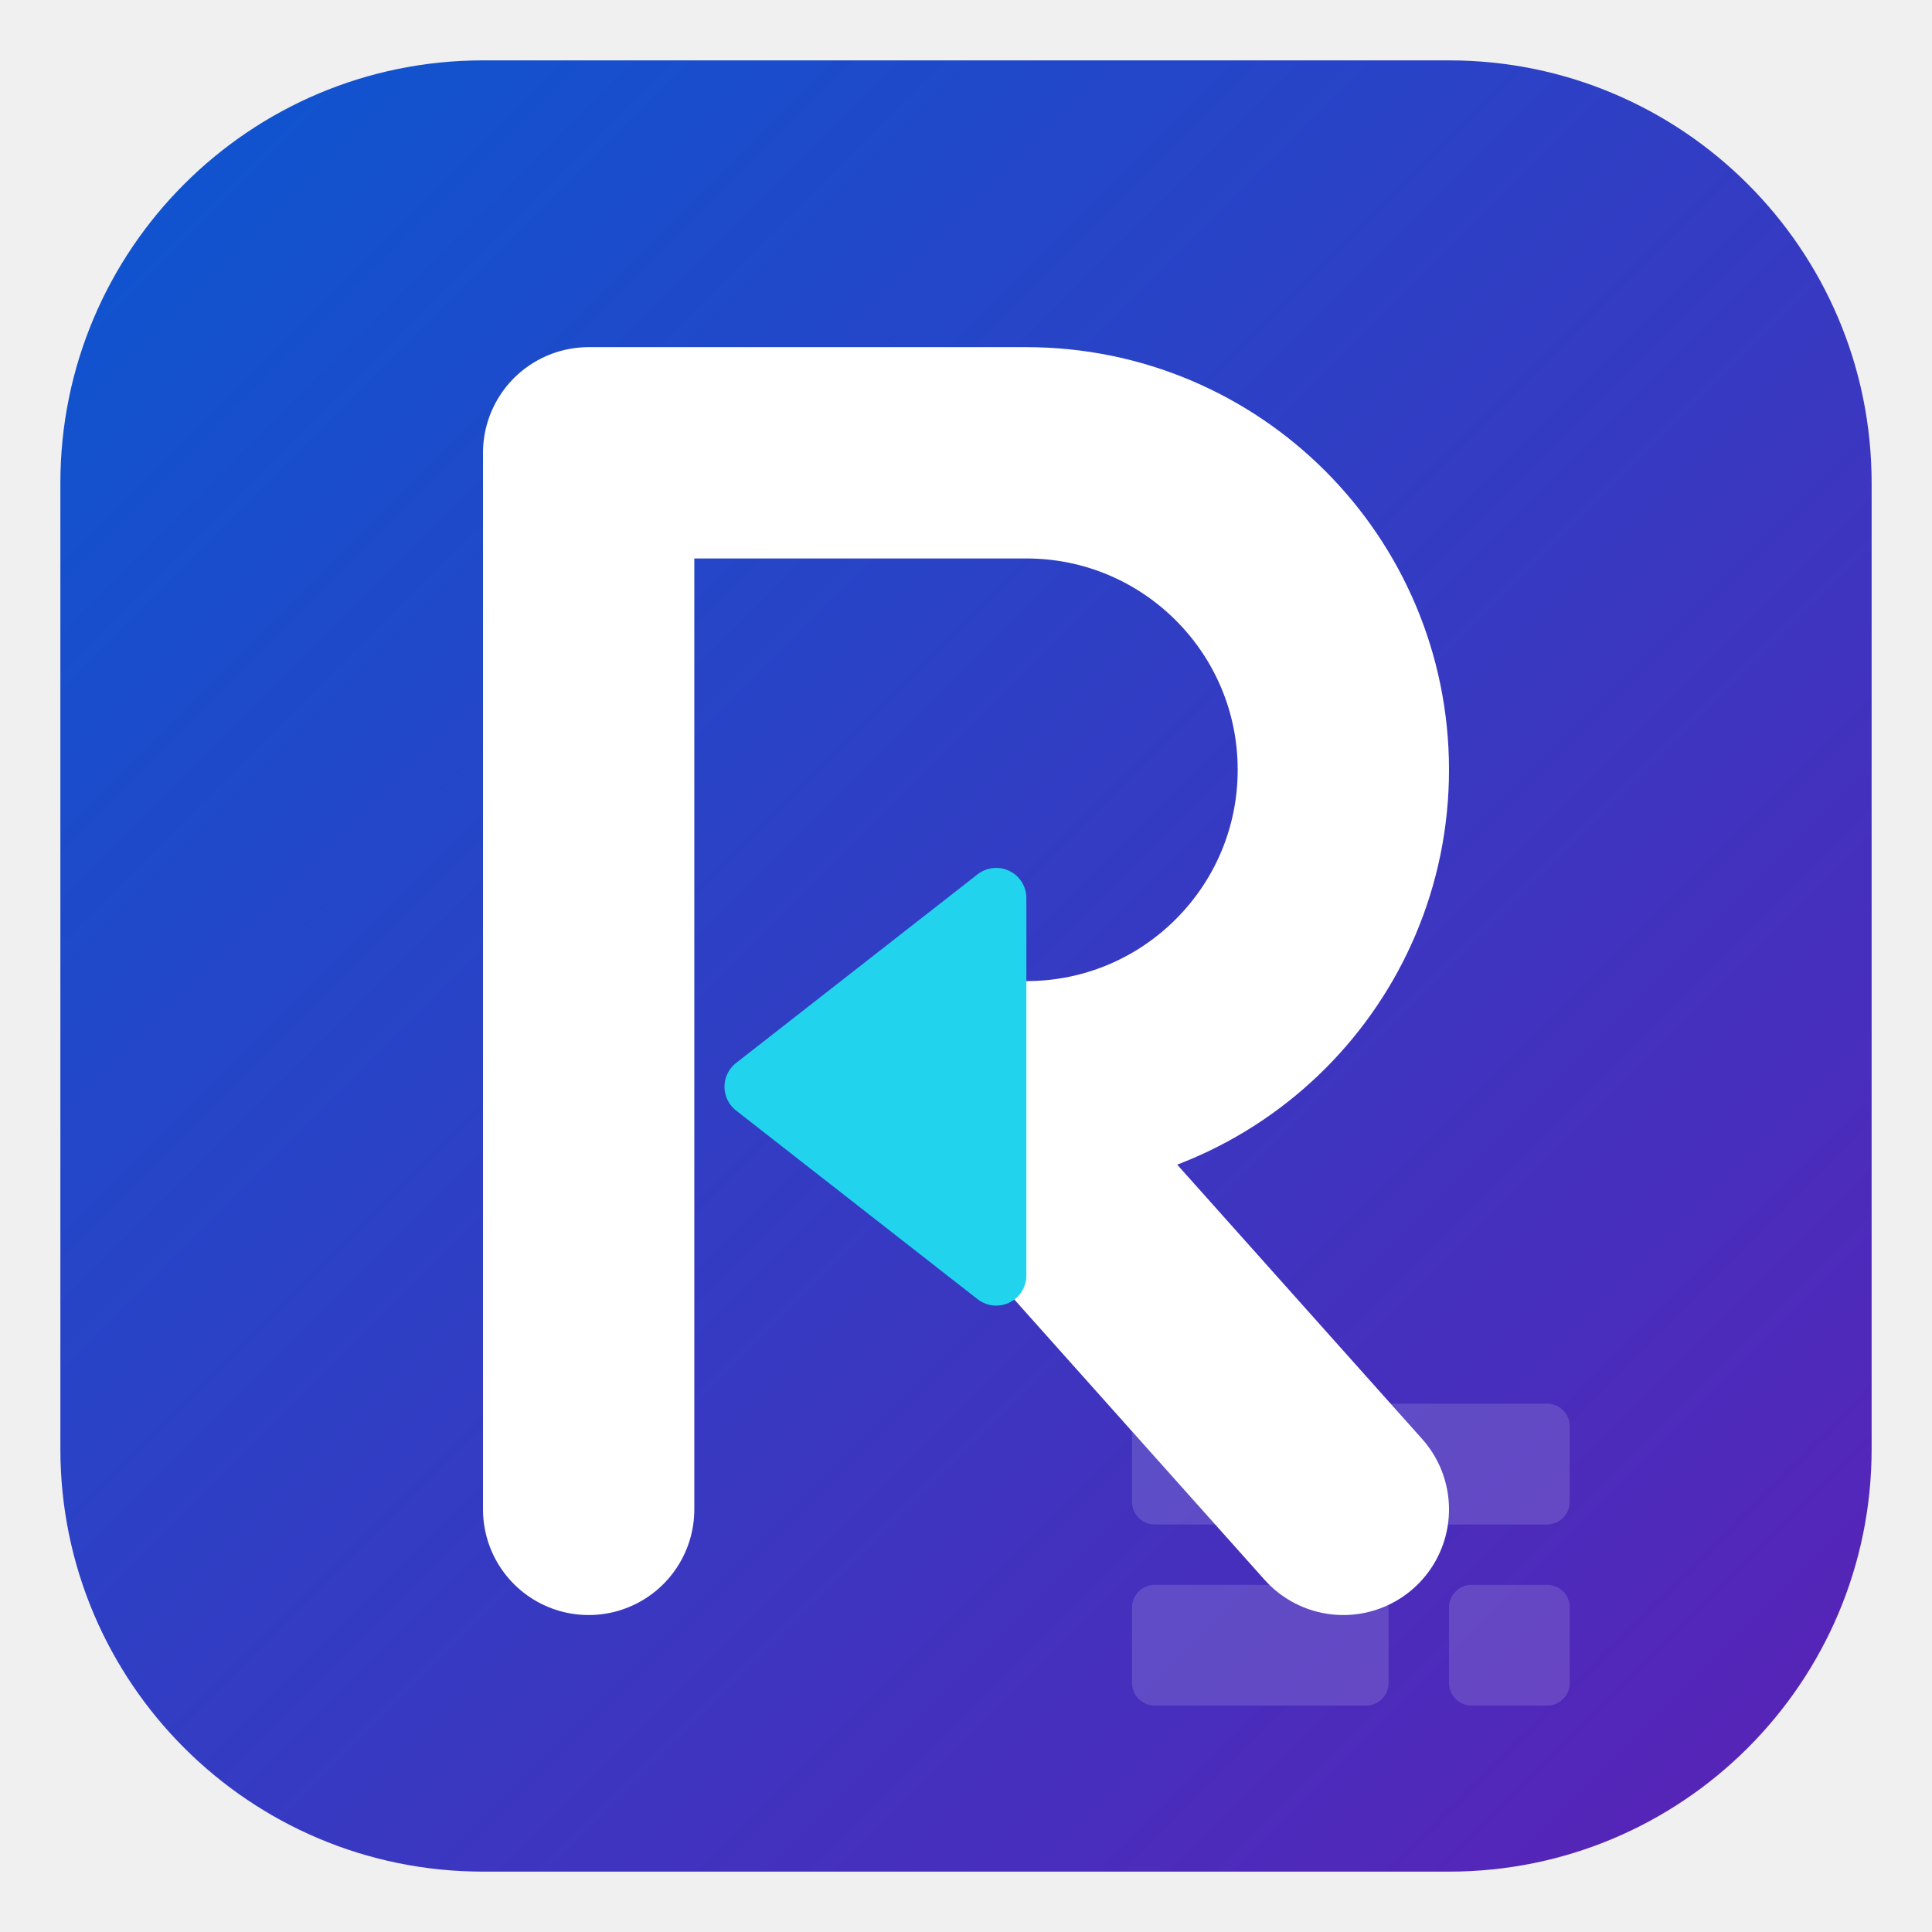
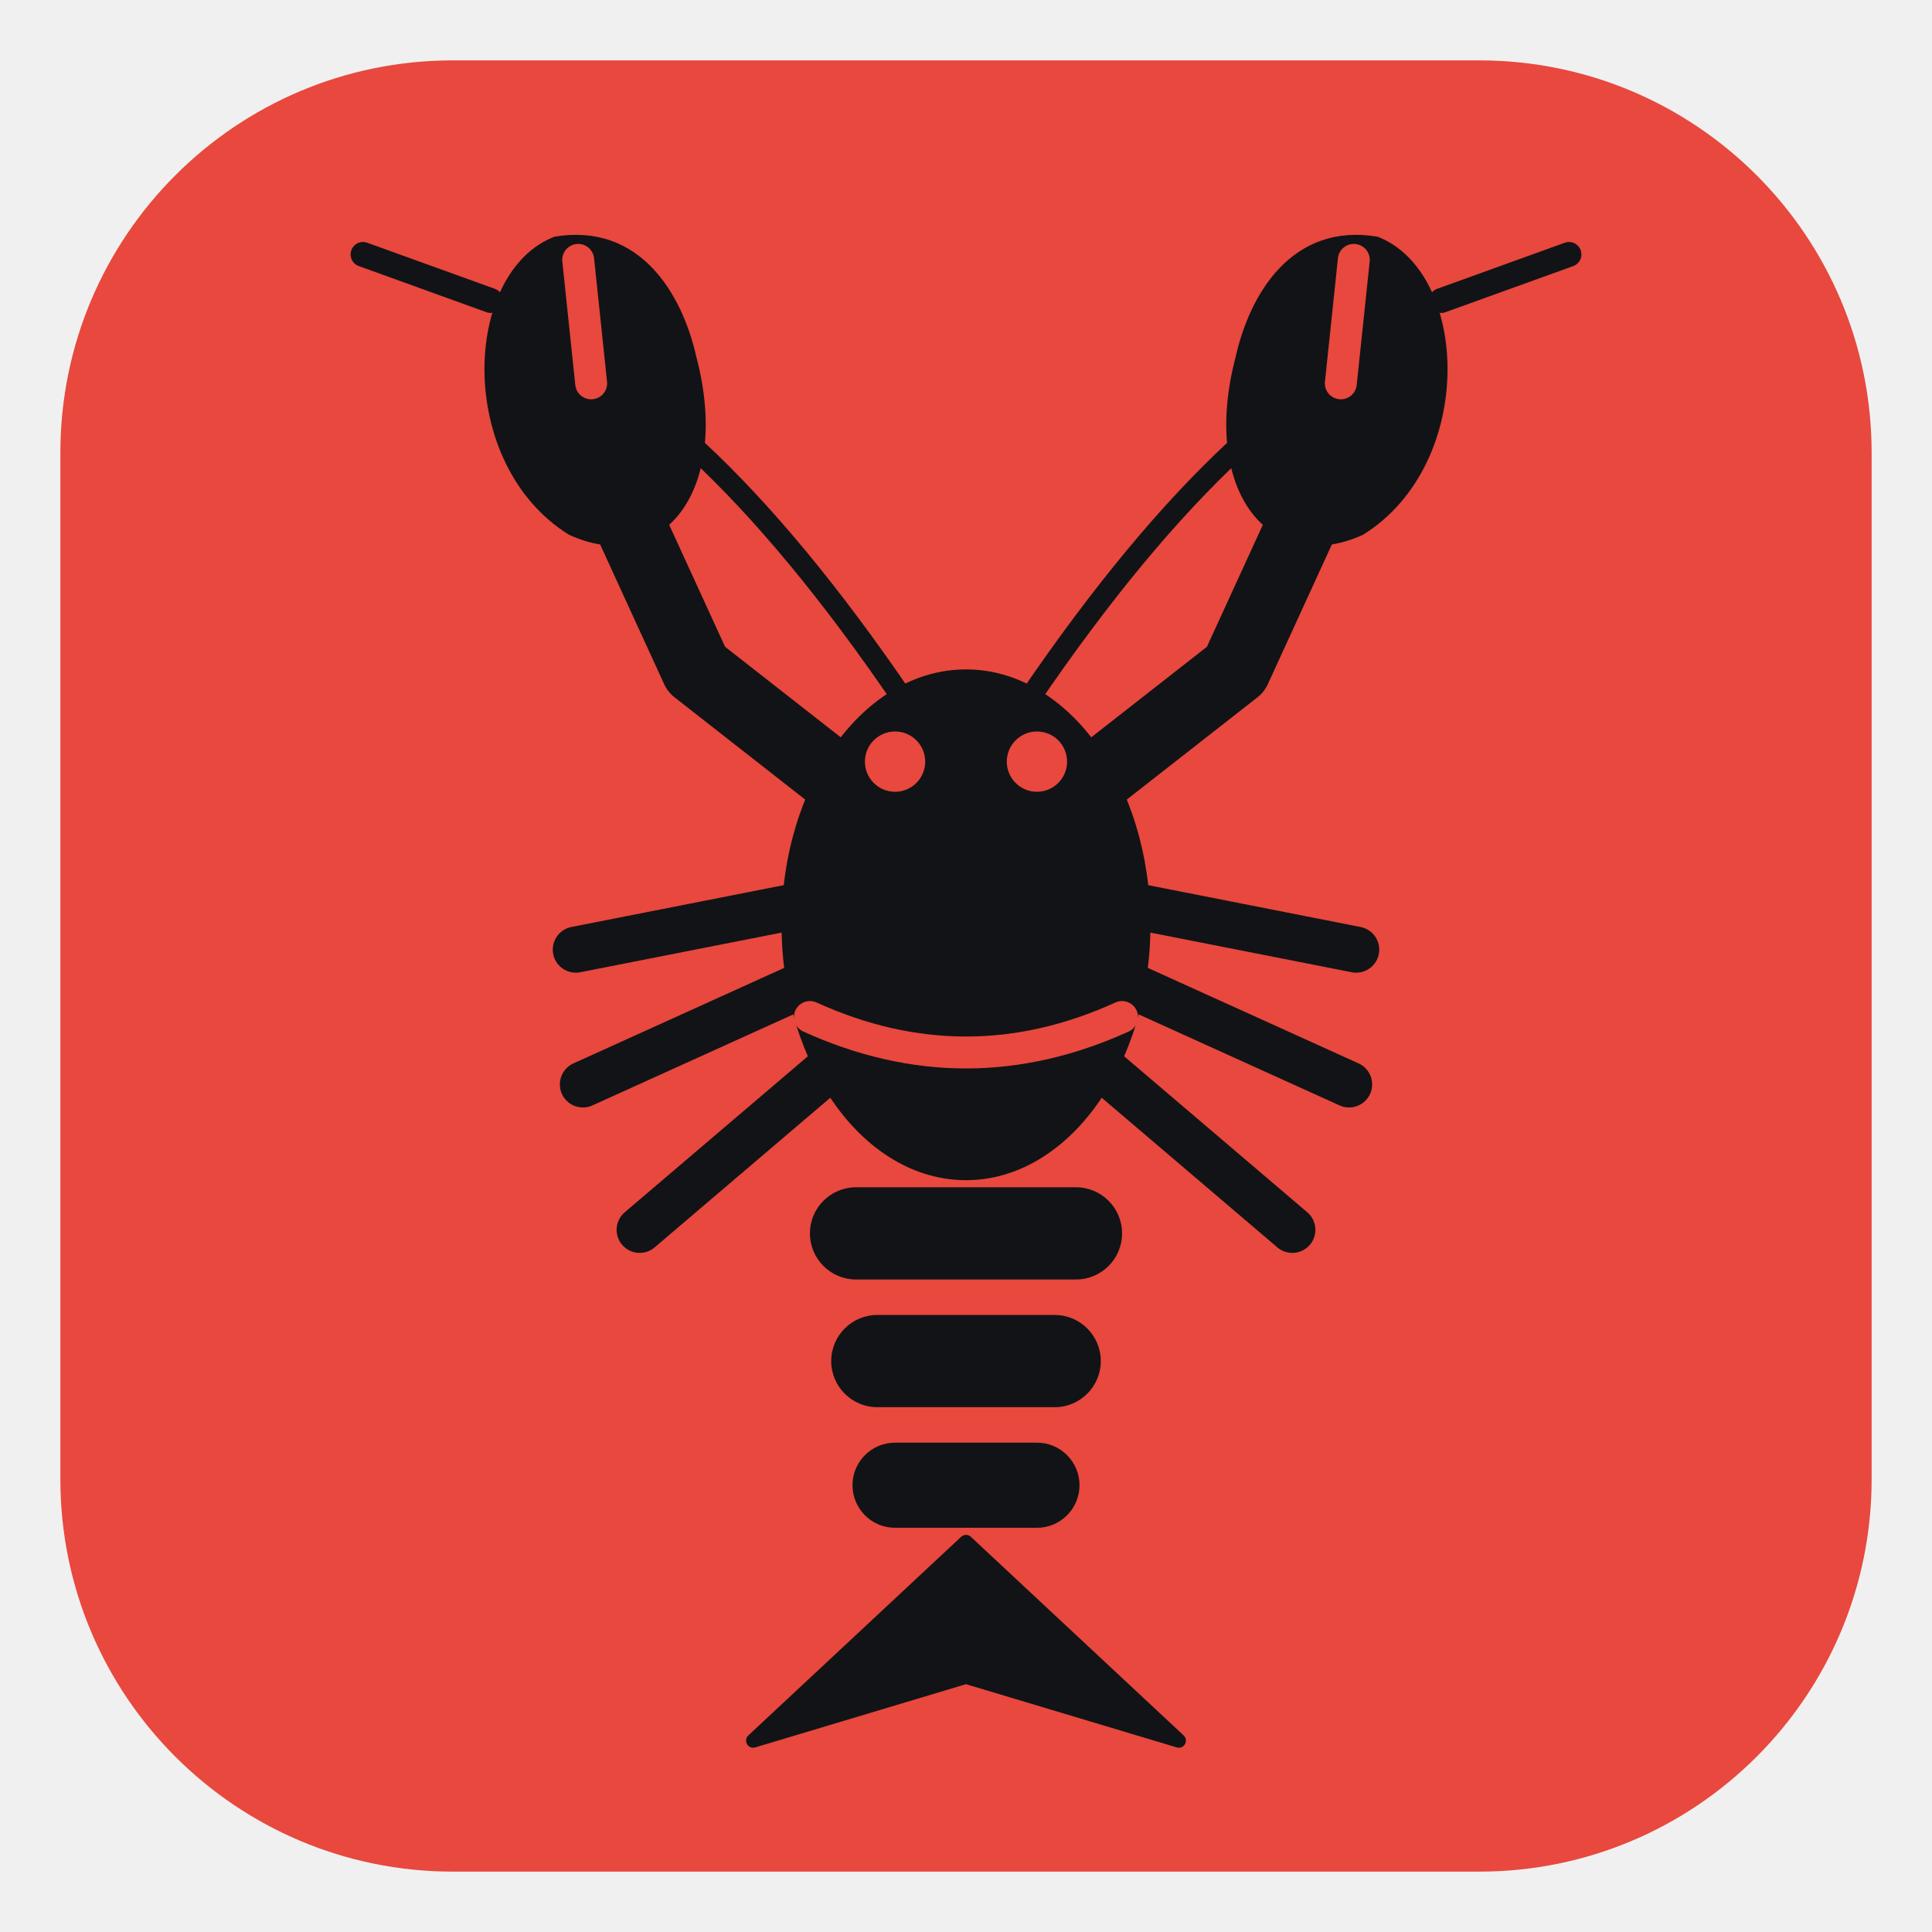
<svg xmlns="http://www.w3.org/2000/svg" viewBox="0 0 256 256" width="256" height="256">
-   <defs>
-     <linearGradient id="bg" x1="0" y1="0" x2="1" y2="1">
-       <stop offset="0" stop-color="#0b57d0" />
-       <stop offset="1" stop-color="#5b21b6" />
-     </linearGradient>
-   </defs>
-   <rect x="8" y="8" width="240" height="240" rx="56" fill="url(#bg)" />
-   <g fill="#ffffff" opacity="0.14">
-     <rect x="150" y="186" width="16" height="16" rx="3" />
-     <rect x="174" y="186" width="34" height="16" rx="3" />
-     <rect x="150" y="210" width="34" height="16" rx="3" />
-     <rect x="192" y="210" width="16" height="16" rx="3" />
+   <rect x="8" y="8" width="240" height="240" rx="52" fill="#e8483d" />
+   <g transform="translate(128 131) scale(0.47) translate(-348 -478)">
+     <g>
+       <g stroke="#121317" stroke-linecap="round" fill="none">
+         <path d="M214 284 L178 271" stroke-width="7" />
+         <path d="M482 284 L518 271" stroke-width="7" />
+         <path d="M272 326 Q300 352 330 396" stroke-width="6" />
+         <path d="M424 326 Q396 352 366 396" stroke-width="6" />
+         <path d="M250 340 L272 388 L318 424" stroke-width="20" stroke-linejoin="round" />
+         <path d="M446 340 L424 388 L378 424" stroke-width="20" stroke-linejoin="round" />
+         <path d="M304 454 L238 467" stroke-width="13" />
+         <path d="M392 454 L458 467" stroke-width="13" />
+         <path d="M304 476 L240 505" stroke-width="13" />
+         <path d="M392 476 L456 505" stroke-width="13" />
+         <path d="M310 500 L256 546" stroke-width="13" />
+         <path d="M386 500 L440 546" stroke-width="13" />
+       </g>
+       <g fill="#121317">
+         <path d="M232 266 C206 276 204 330 236 350 C262 362 282 338 272 300 C268 282 256 262 232 266 Z" />
+         <path d="M464 266 C490 276 492 330 460 350 C434 362 414 338 424 300 C428 282 440 262 464 266 Z" />
+         <ellipse cx="348" cy="460" rx="52" ry="72" />
+         <rect x="304" y="534" width="88" height="26" rx="13" />
+         <rect x="310" y="570" width="76" height="26" rx="13" />
+         <rect x="316" y="606" width="64" height="24" rx="12" />
+         <path d="M348 634 L408 690 L348 672 L288 690 Z" stroke="#121317" stroke-width="4" stroke-linejoin="round" />
+       </g>
+       <g fill="#e8483d" stroke="#e8483d">
+         <rect x="236" y="268" width="9" height="44" rx="4.5" stroke="none" transform="rotate(-6 240 290)" />
+         <rect x="451" y="268" width="9" height="44" rx="4.5" stroke="none" transform="rotate(6 456 290)" />
+         <circle cx="328" cy="414" r="8.5" stroke="none" />
+         <circle cx="368" cy="414" r="8.5" stroke="none" />
+         <path d="M304 486 Q348 506 392 486" fill="none" stroke-width="9" stroke-linecap="round" />
+       </g>
+     </g>
  </g>
-   <path d="M78 200V60h58a42 42 0 0 1 0 84h-6" fill="none" stroke="#ffffff" stroke-width="28" stroke-linecap="round" stroke-linejoin="round" />
-   <path d="M128 144l50 56" fill="none" stroke="#ffffff" stroke-width="28" stroke-linecap="round" />
-   <path d="M100 144l32-25v50z" fill="#22d3ee" stroke="#22d3ee" stroke-width="8" stroke-linejoin="round" />
</svg>
